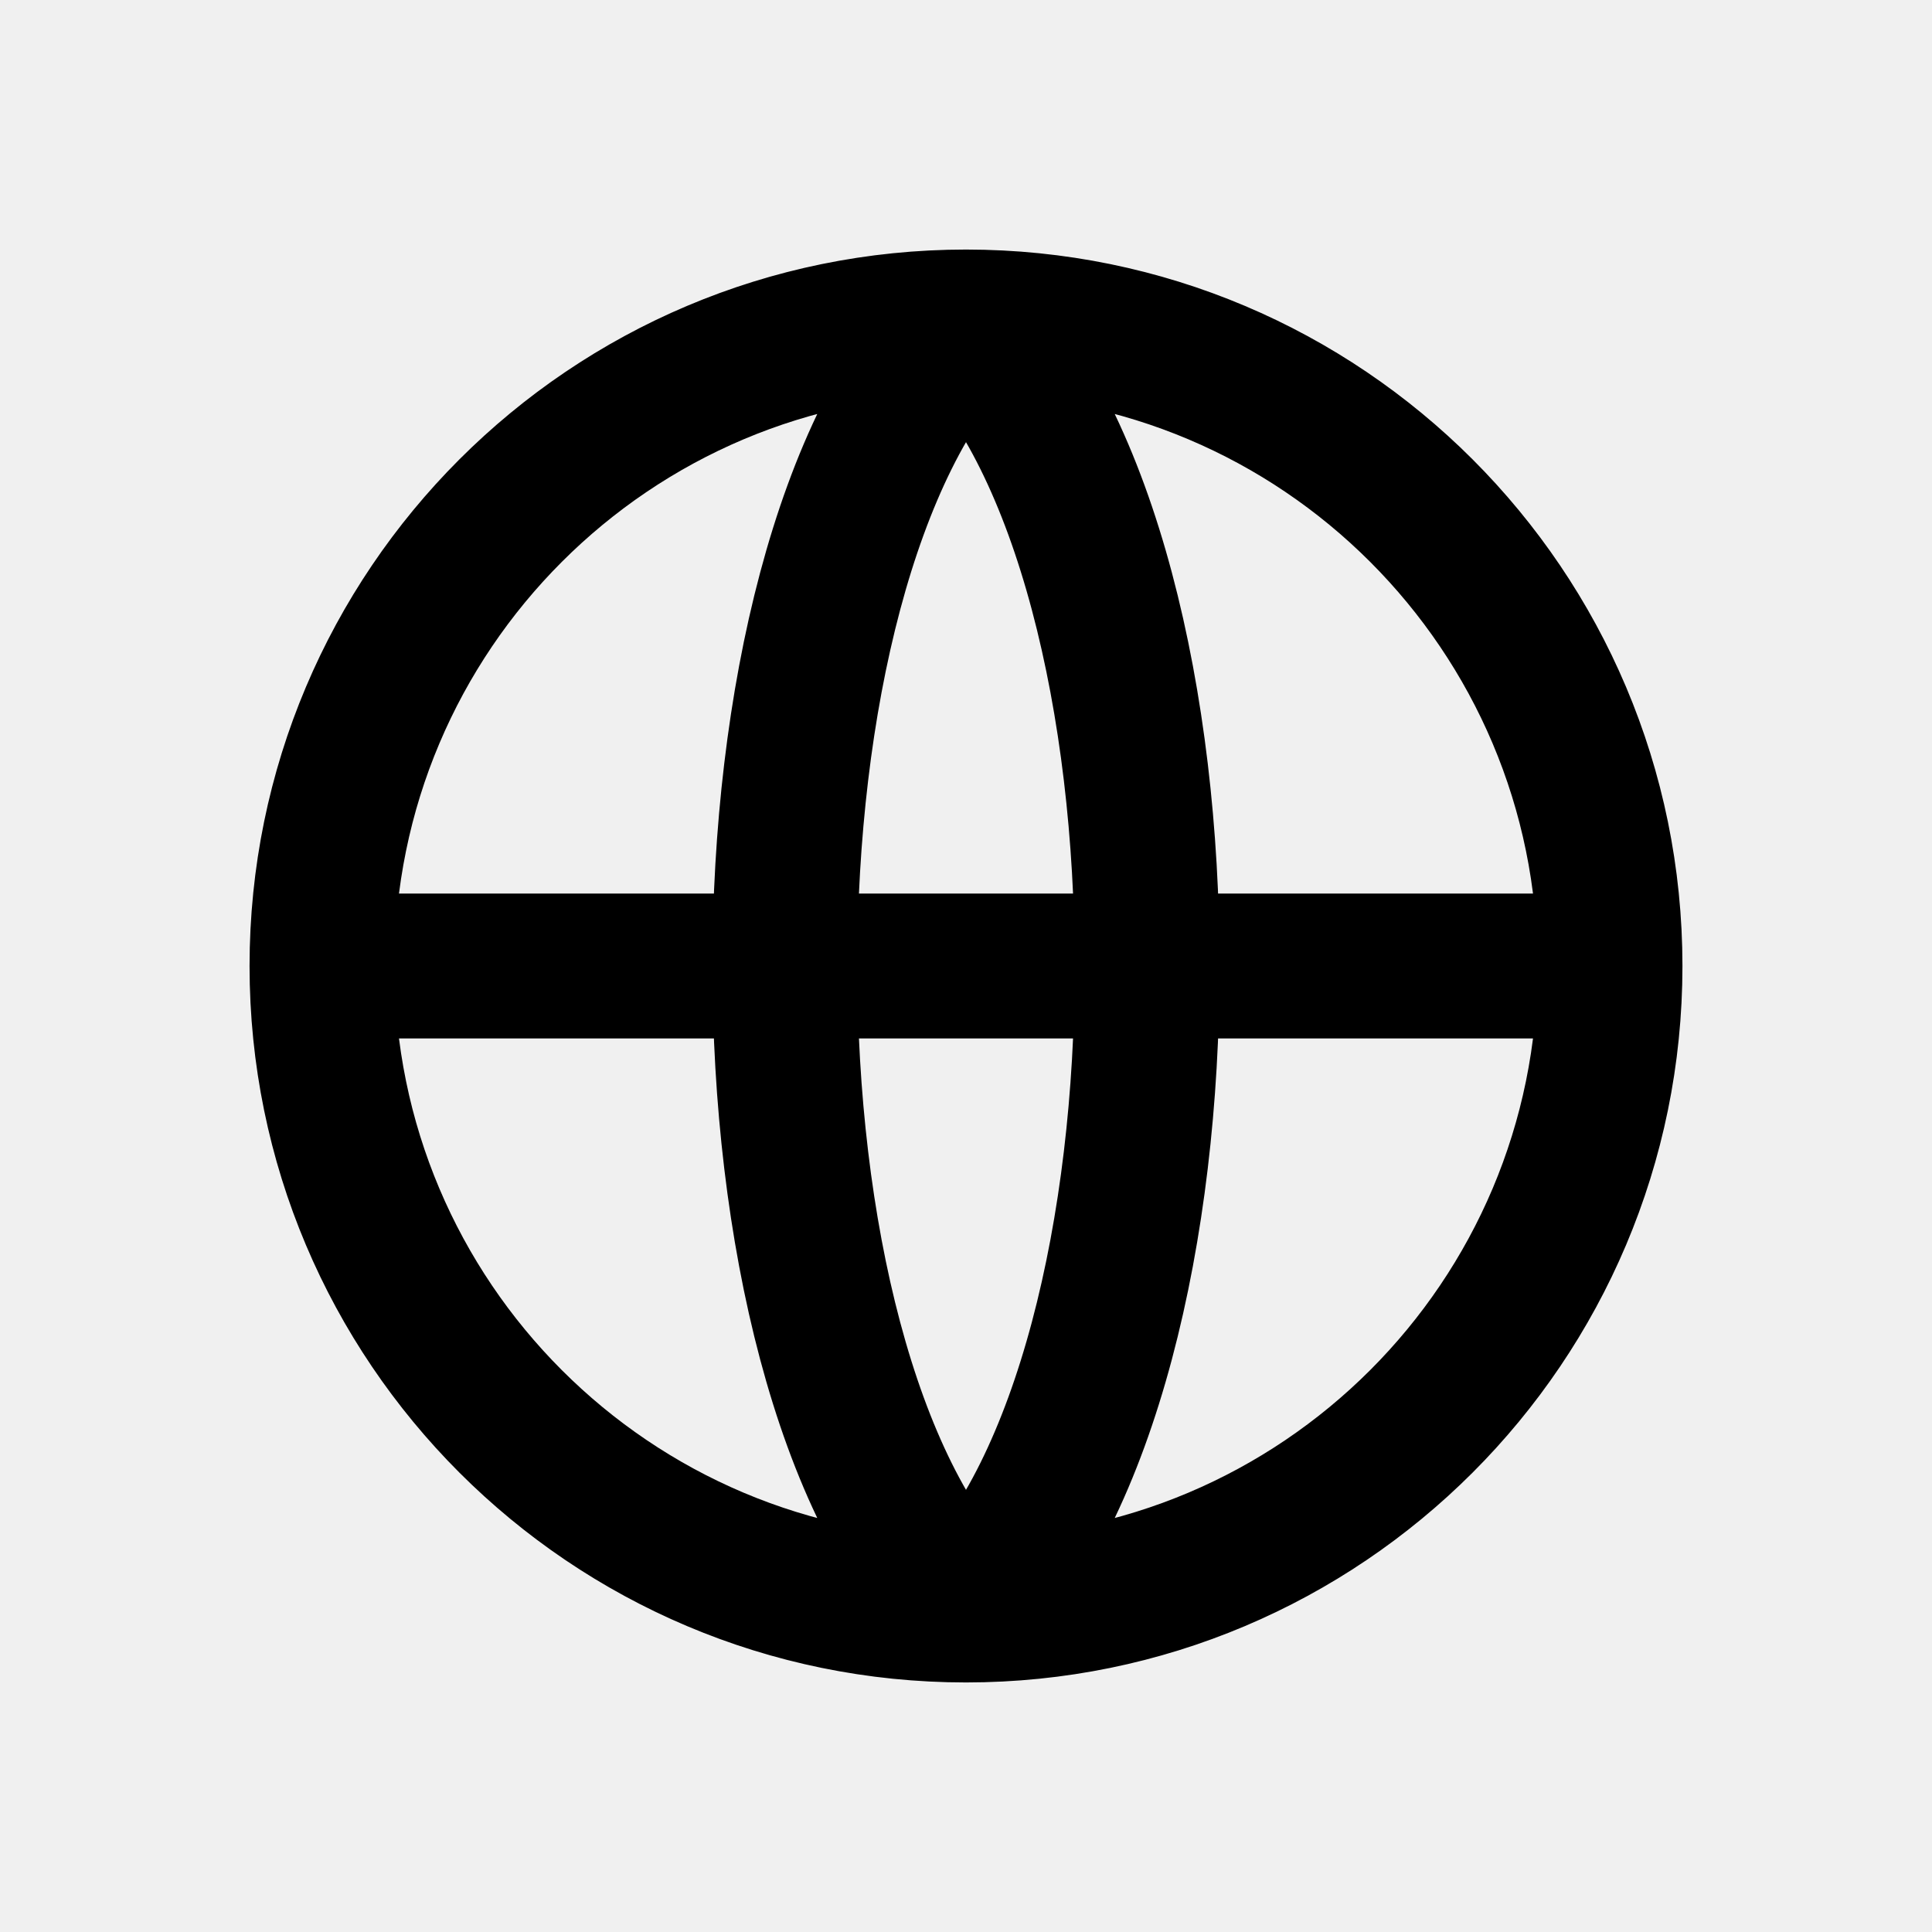
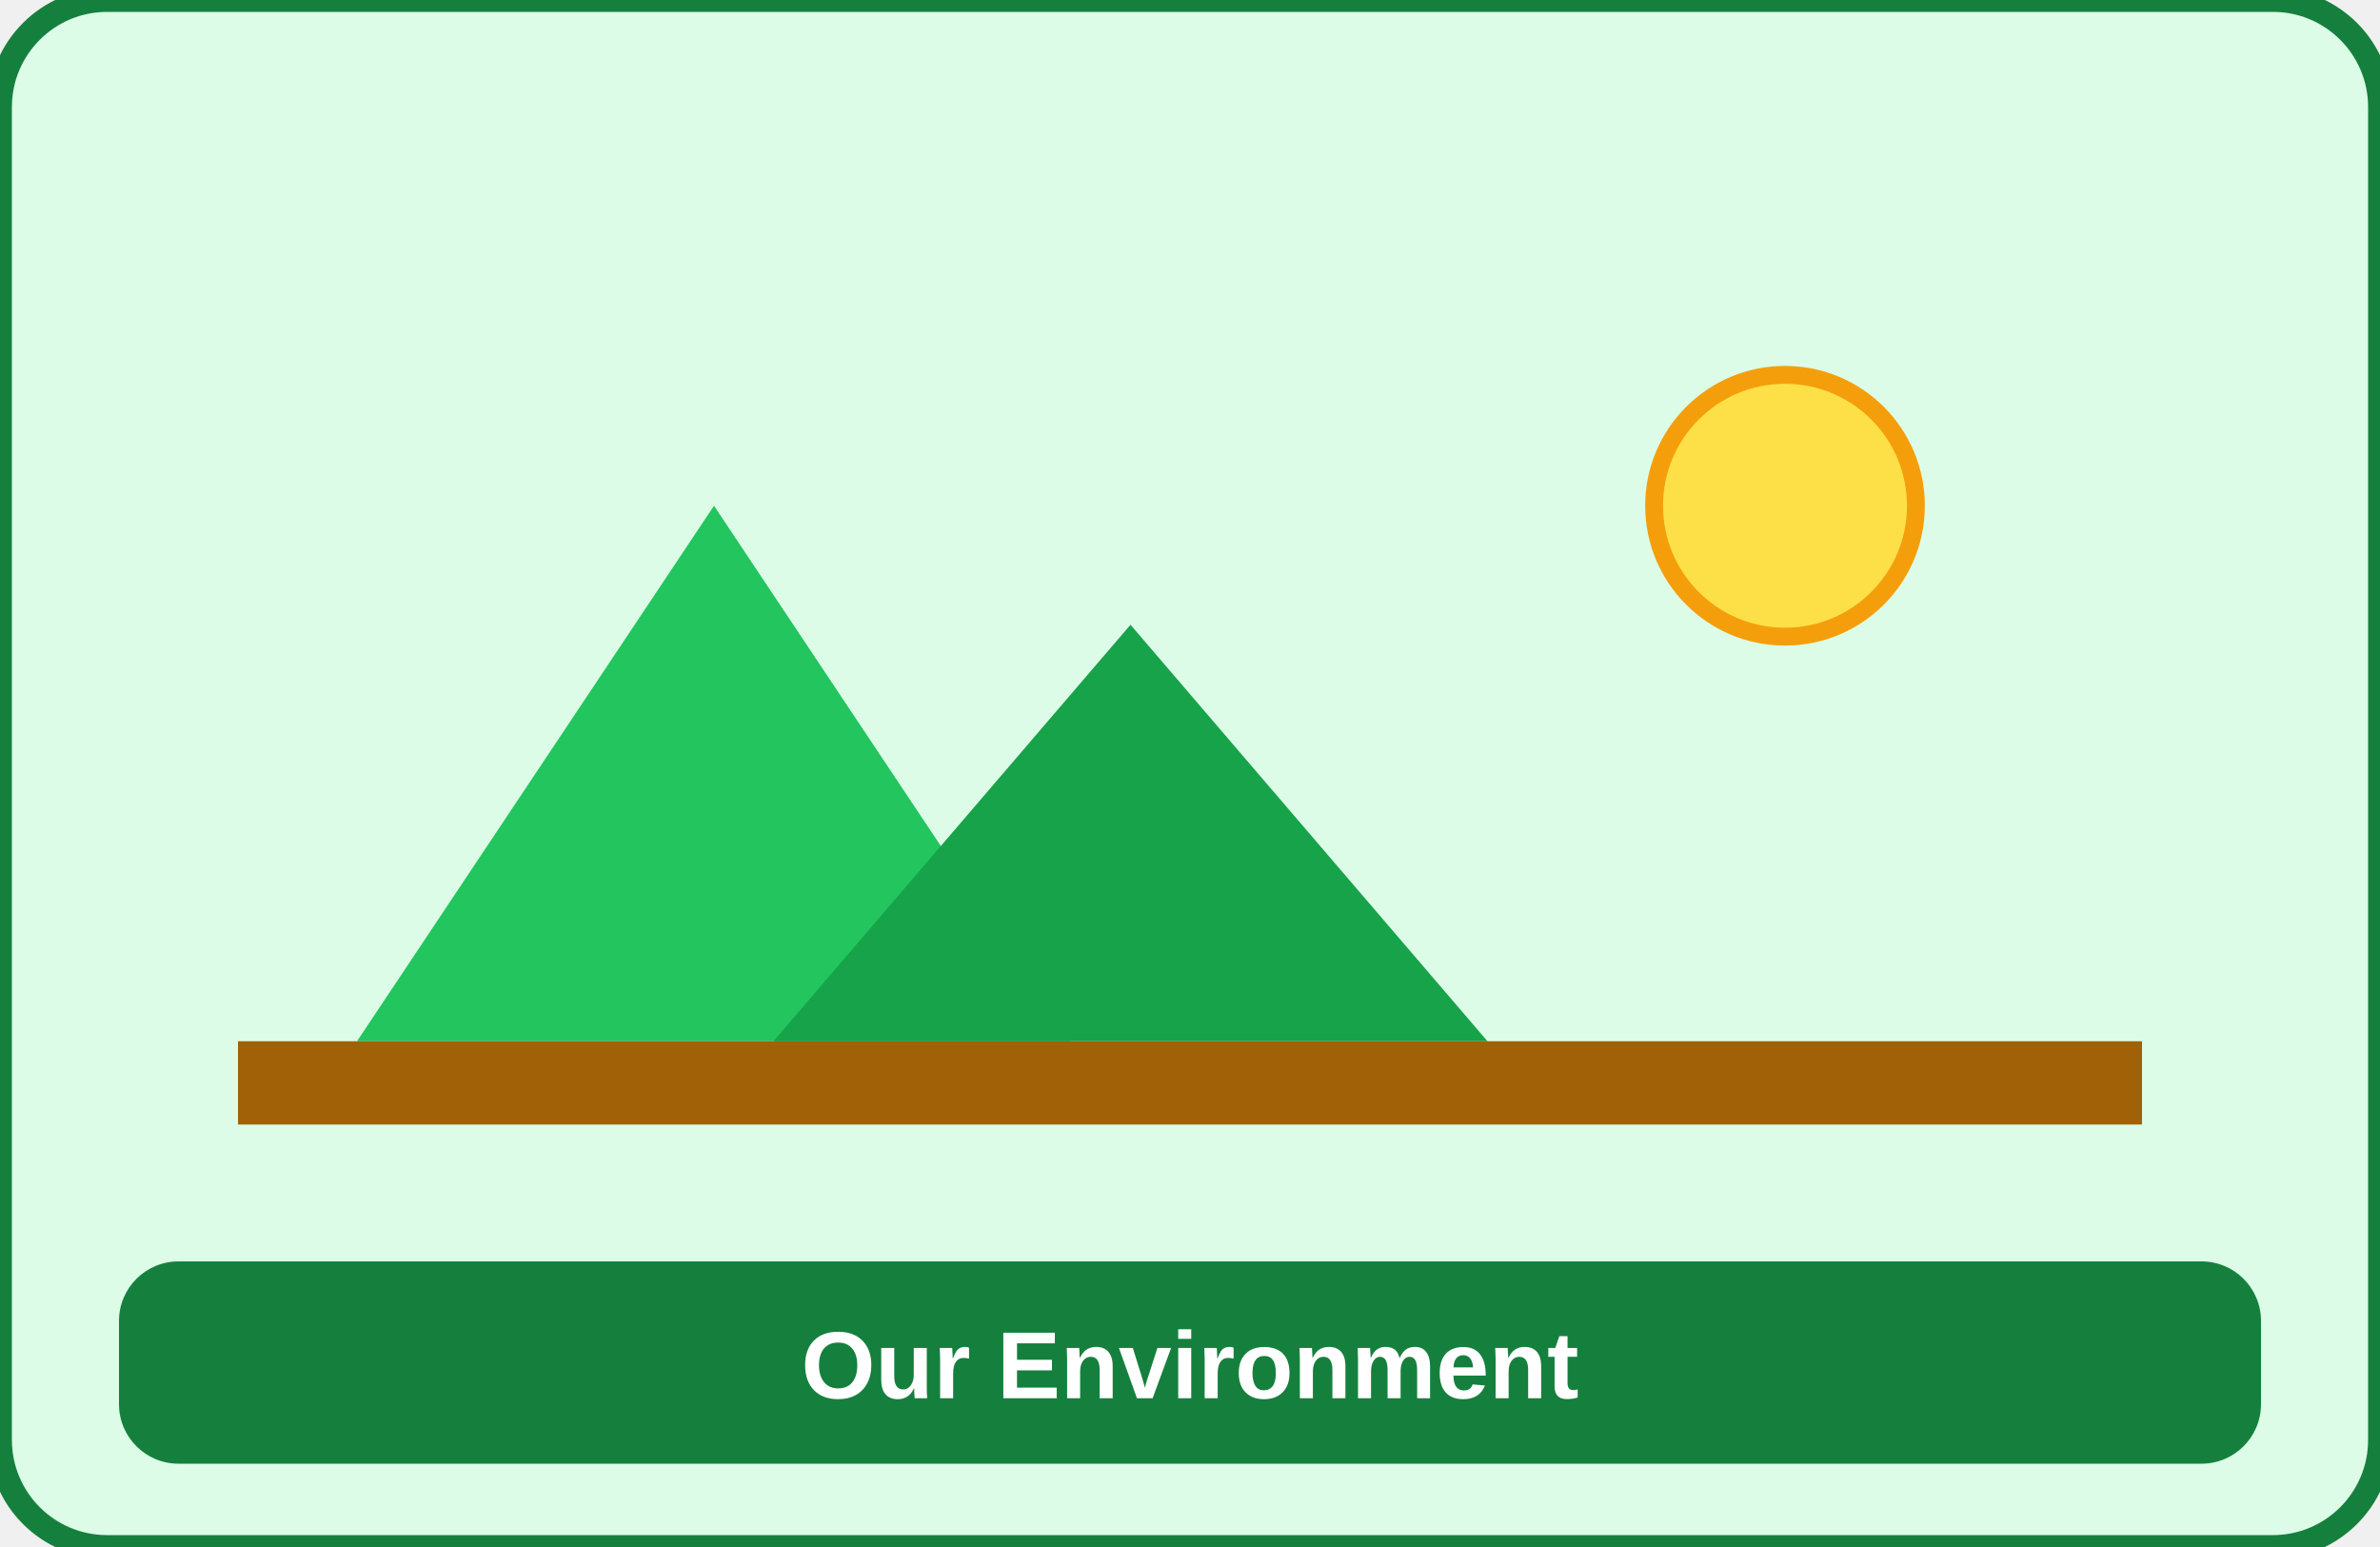
- <svg xmlns="http://www.w3.org/2000/svg" viewBox="0 0 24 24" fill="none" stroke="currentColor" stroke-width="1.8" stroke-linecap="round" stroke-linejoin="round">
-   <path d="M12 4a8 8 0 1 0 0 16 8 8 0 0 0 0-16M4 12h16M12 4c3 3 3 13 0 16M12 4c-3 3-3 13 0 16" />
+ <svg xmlns="http://www.w3.org/2000/svg" viewBox="0 0 400 260" width="400" height="260">
+   <rect width="400" height="260" rx="18" fill="#dcfce7" stroke="#15803d" stroke-width="4" />
+   <g transform="translate(0,15)">
+     <polygon points="60,160 120,70 180,160" fill="#22c55e" />
+     <polygon points="130,160 190,90 250,160" fill="#16a34a" />
+     <circle cx="300" cy="70" r="22" fill="#fde047" stroke="#f59e0b" stroke-width="3" />
+     <rect x="40" y="160" width="320" height="14" fill="#a16207" />
+   </g>
+   <rect x="20" y="212" width="360" height="34" rx="10" fill="#15803d" />
+   <text x="200" y="235" font-family="Arial,sans-serif" font-size="16" fill="#fff" text-anchor="middle" font-weight="bold">Our Environment</text>
</svg>
